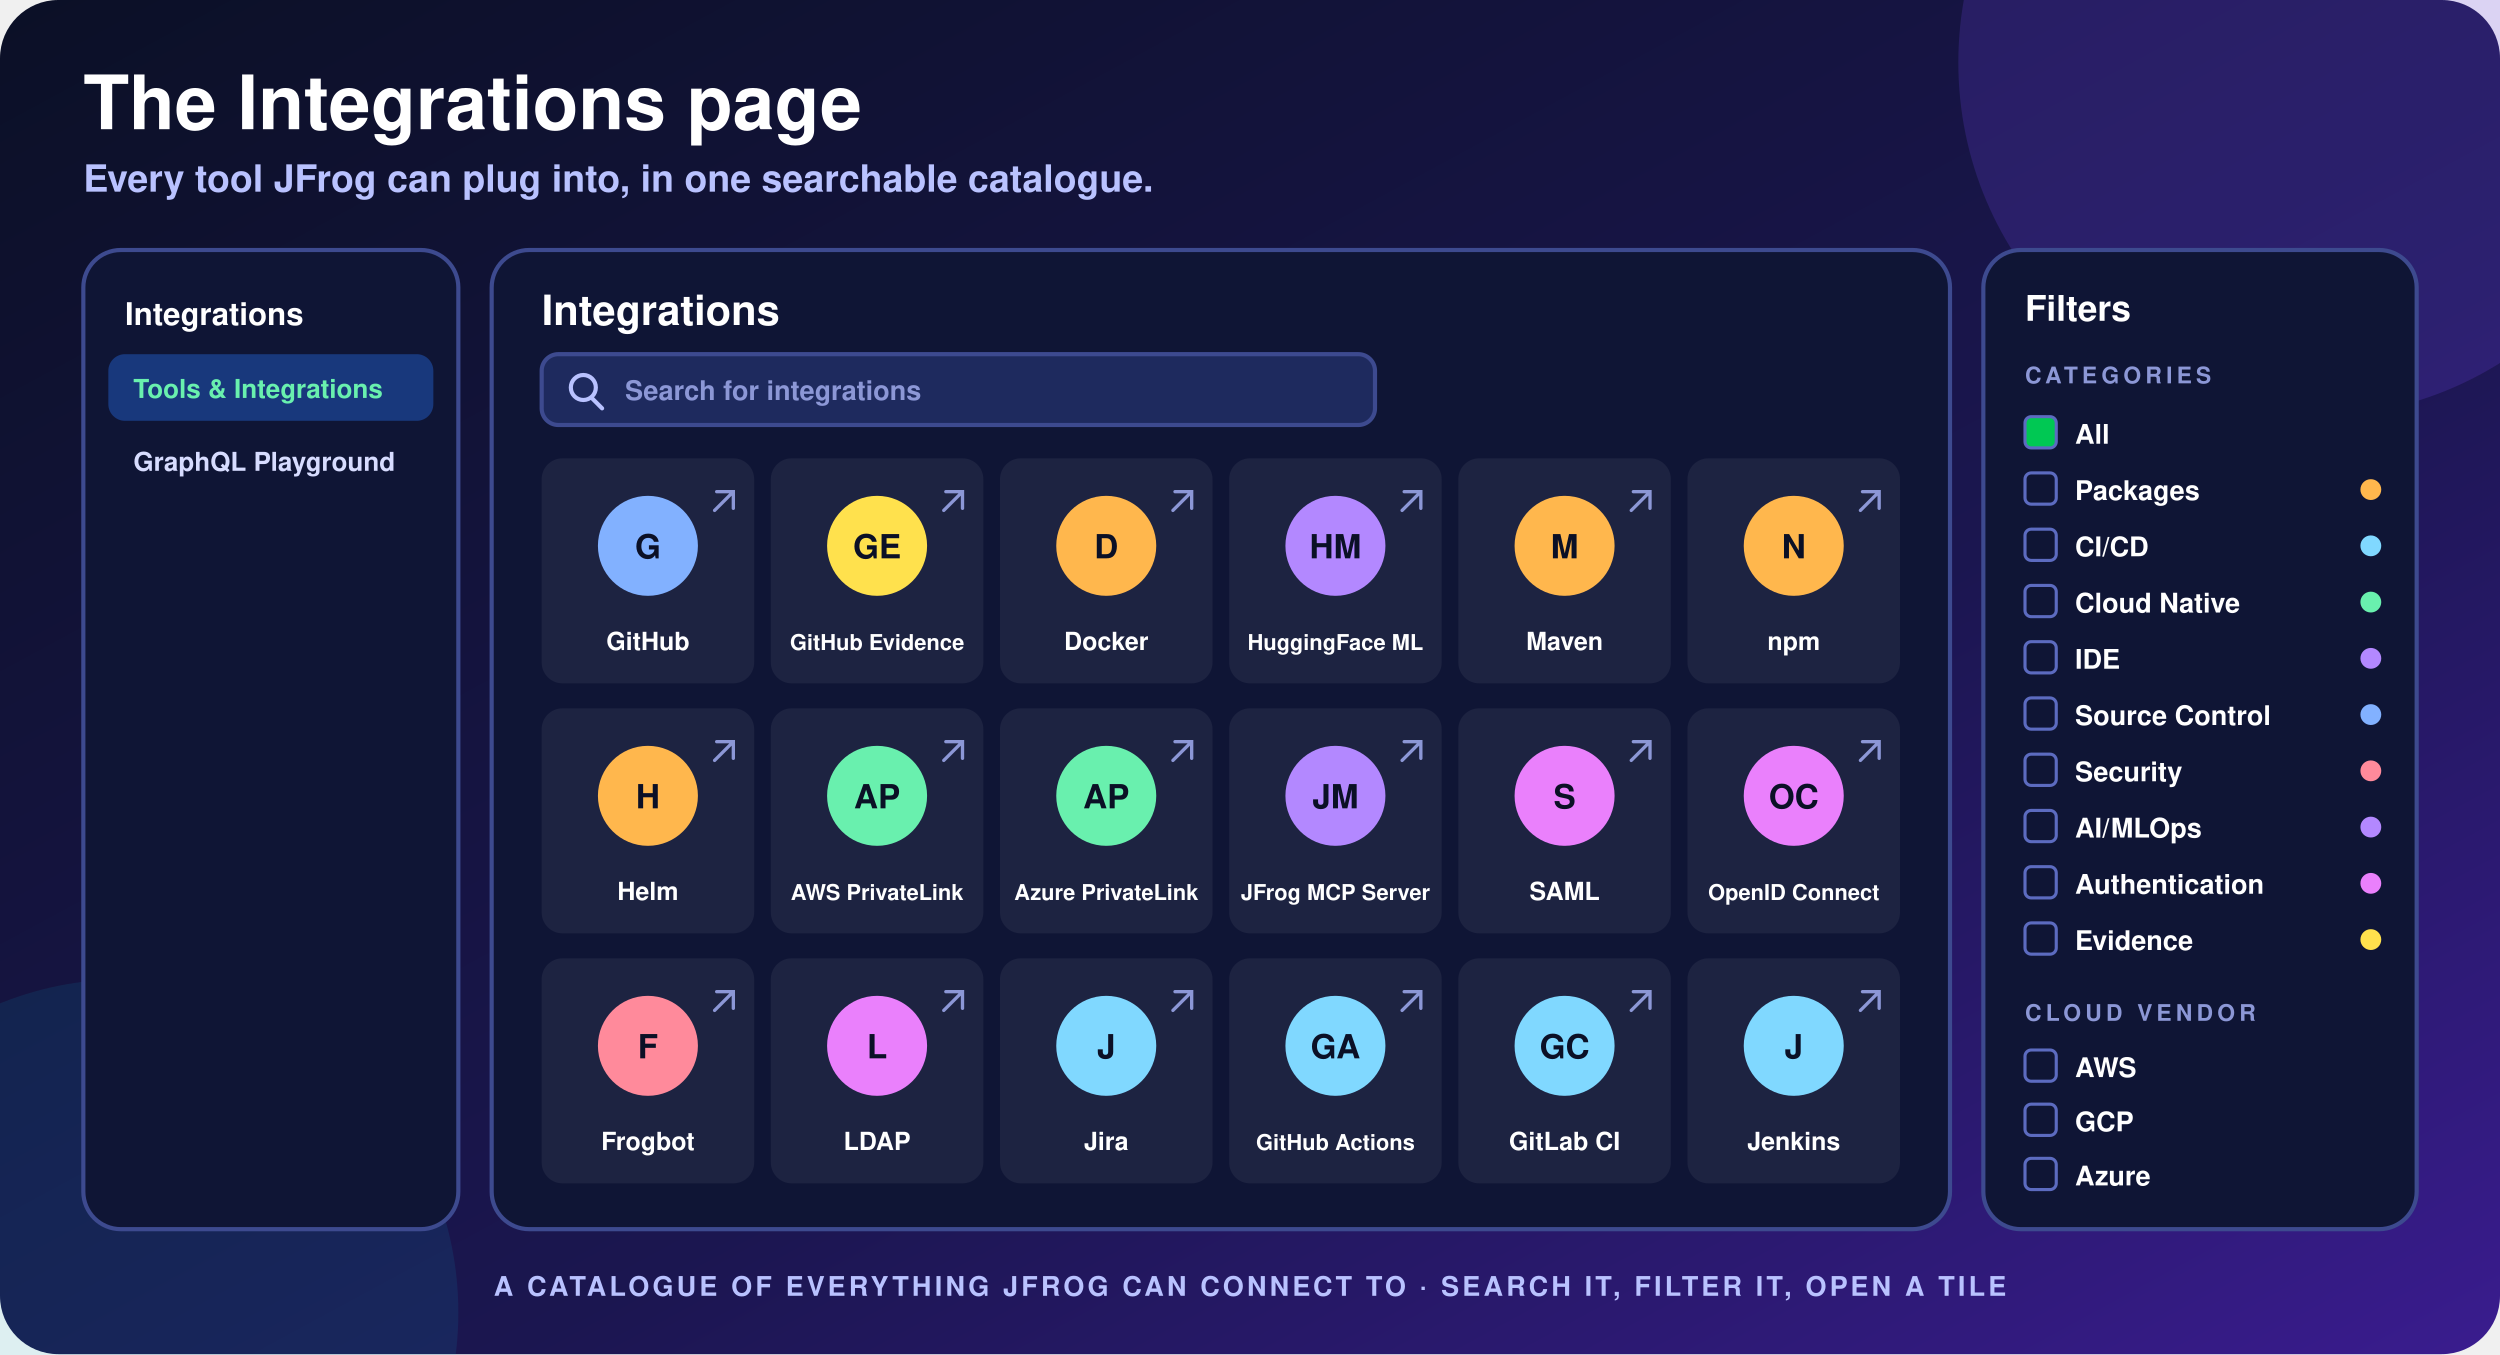
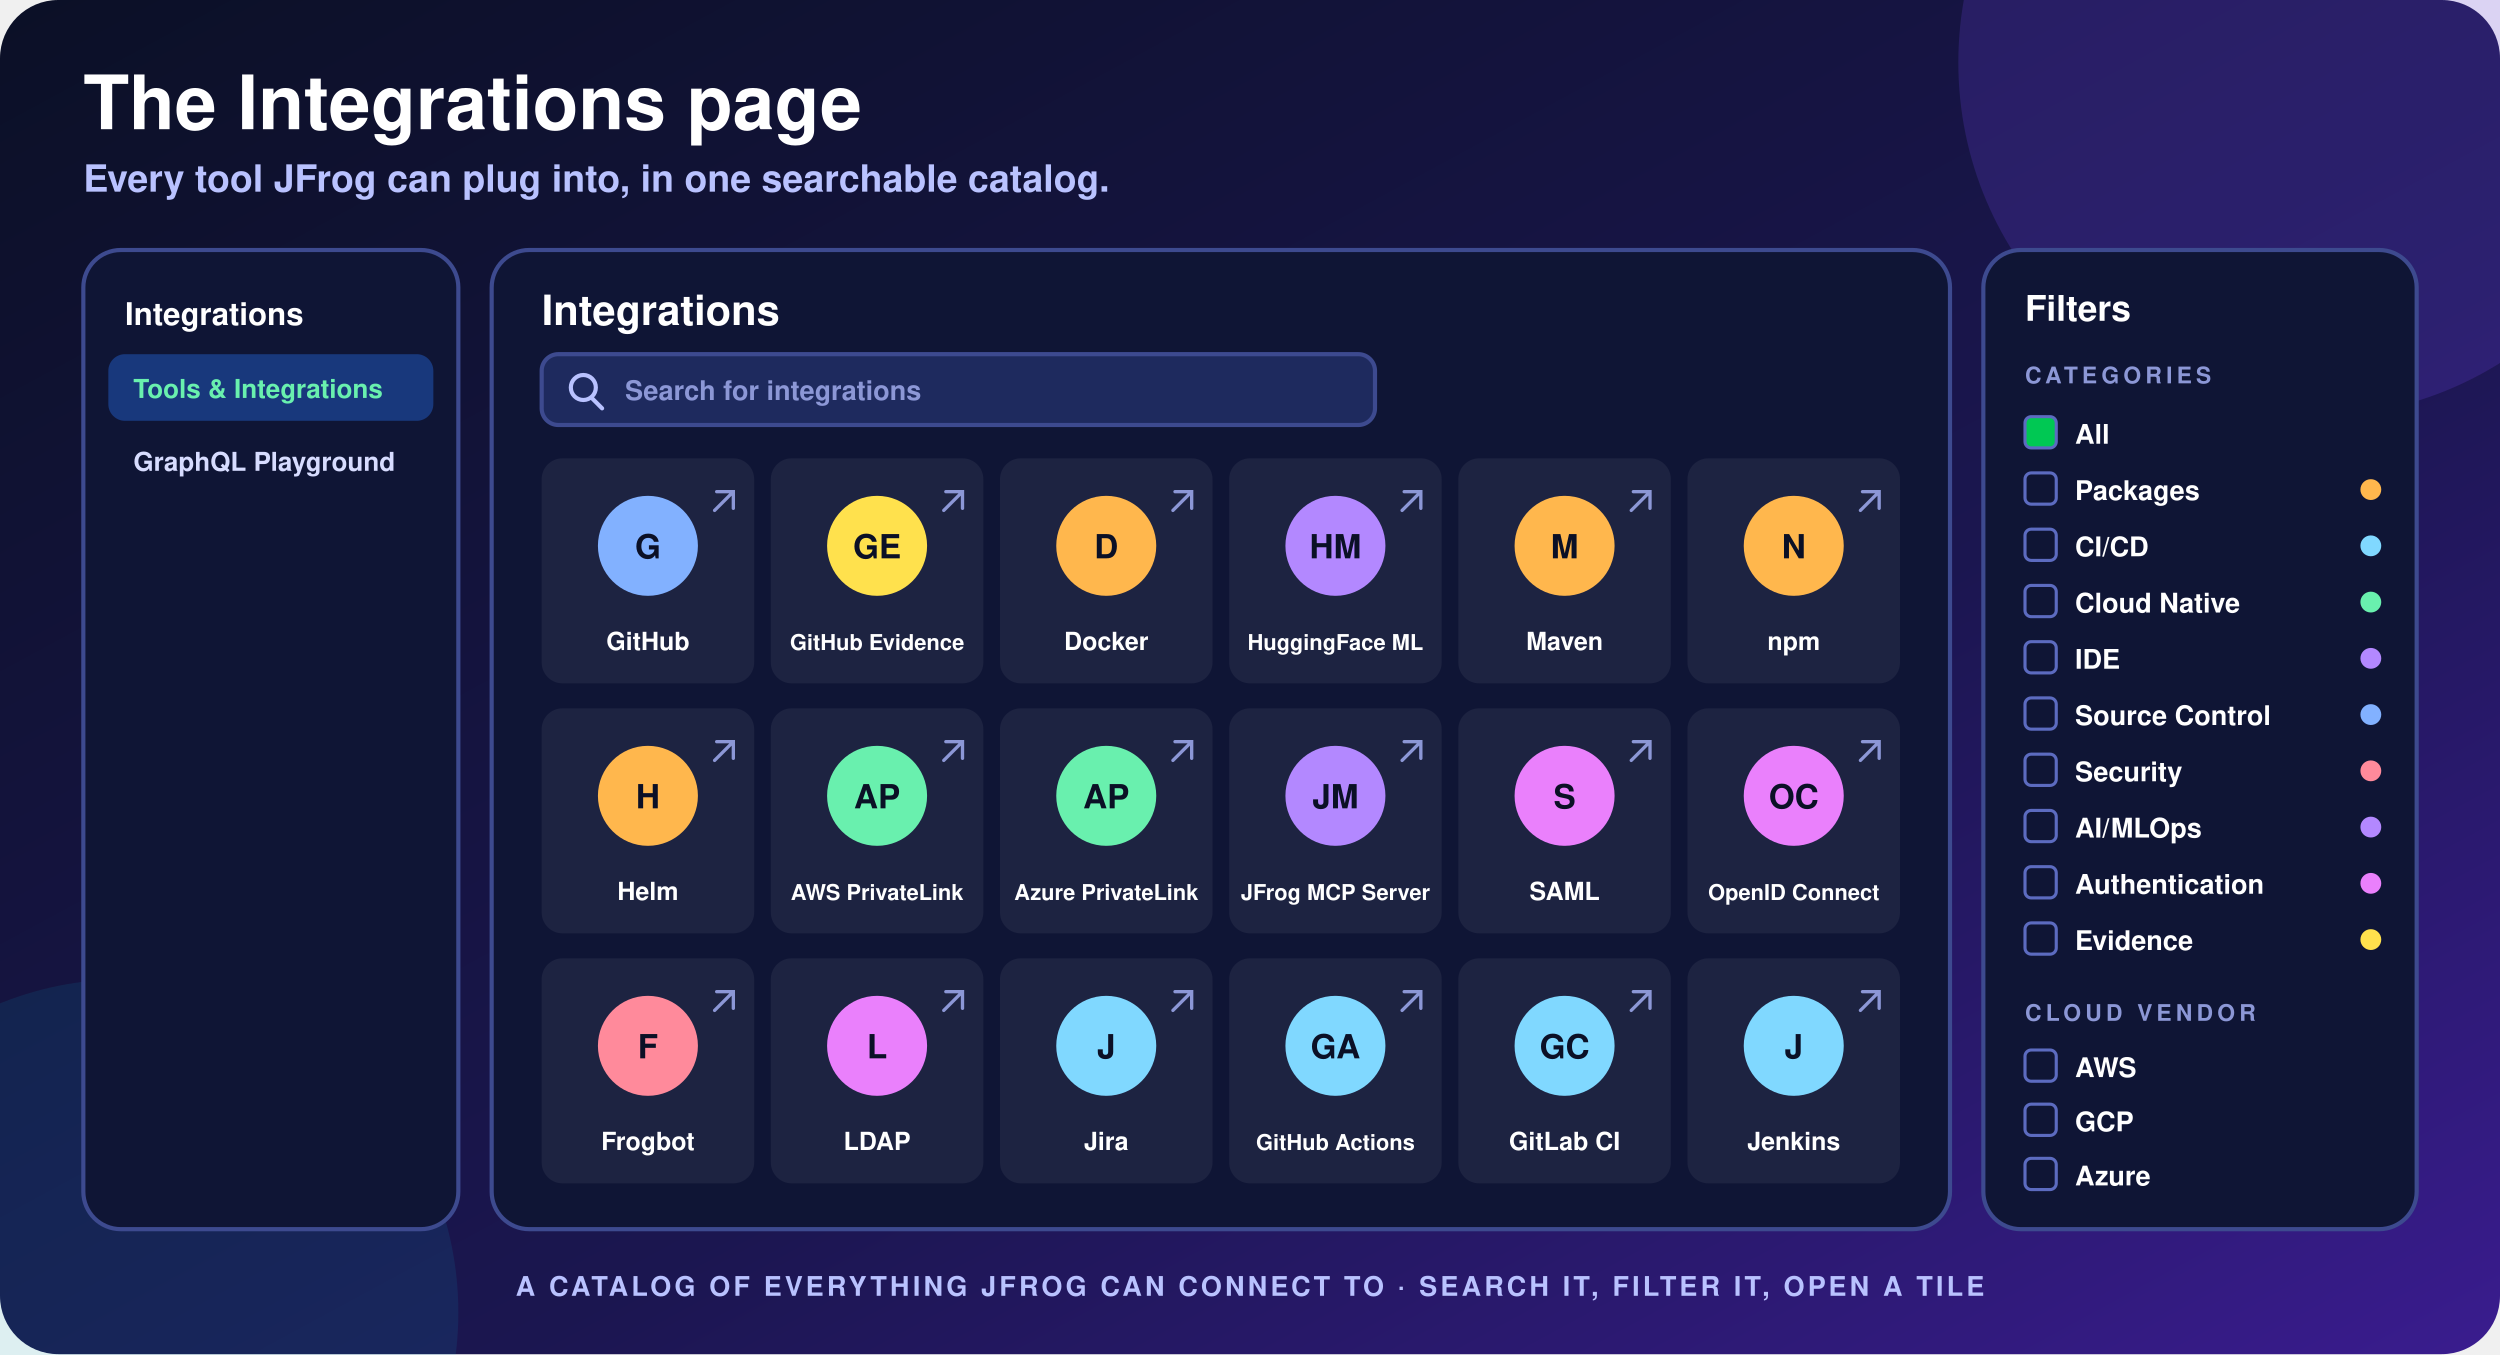
<svg xmlns="http://www.w3.org/2000/svg" viewBox="0 0 1200 650" width="1200" height="650" role="img" aria-label="The Integrations page, simplified. A left submenu offers Tools and Integrations and GraphQL Playground. The main area has a search box and a grid of tiles, each naming a tool such as GitHub, Docker, Maven, npm, Helm, AWS PrivateLink, SAML, OpenID Connect, Frogbot, LDAP, Jira, GitHub Actions, GitLab CI and Jenkins. A filter panel on the right narrows the grid by category - Packages, CI/CD, Cloud Native, IDE, Source Control, Security, AI/MLOps, Authentication, Evidence - and by cloud vendor.">
  <defs>
    <linearGradient id="bg" x1="0" y1="0" x2="1" y2="1">
      <stop offset="0" stop-color="#0B1026" />
      <stop offset=".6" stop-color="#1B1650" />
      <stop offset="1" stop-color="#3A1C8F" />
    </linearGradient>
    <radialGradient id="hub" cx=".5" cy=".4" r=".7">
      <stop offset="0" stop-color="#B9F6CA" />
      <stop offset=".6" stop-color="#00C853" />
      <stop offset="1" stop-color="#00796B" />
    </radialGradient>
  </defs>
  <rect width="1200" height="650" rx="28" fill="url(#bg)" />
  <circle cx="1110" cy="30" r="170" fill="#7C4DFF" opacity=".18" />
  <circle cx="60" cy="630" r="160" fill="#00E5FF" opacity=".08" />
  <text x="40" y="62" font-family="Segoe UI, Helvetica Neue, Helvetica, Arial, sans-serif" font-size="36" font-weight="900" fill="#FFFFFF">The Integrations page</text>
-   <text x="40" y="92" font-family="Segoe UI, Helvetica Neue, Helvetica, Arial, sans-serif" font-size="18" font-weight="600" fill="#B9C2FF">Every tool JFrog can plug into, in one searchable catalogue.</text>
+   <text x="40" y="92" font-family="Segoe UI, Helvetica Neue, Helvetica, Arial, sans-serif" font-size="18" font-weight="600" fill="#B9C2FF">Every tool JFrog can plug into, in one searchable catalog.</text>
  <rect x="40" y="120" width="180" height="470" rx="18" fill="#0F1535" fill-opacity="1" stroke="#3D4A8F" stroke-width="2" />
  <text x="60" y="156" text-anchor="start" font-family="Segoe UI, Helvetica Neue, Helvetica, Arial, sans-serif" font-size="15" font-weight="900" fill="#FFFFFF">Integrations</text>
  <rect x="52" y="170" width="156" height="32" rx="8" fill="#2979FF" fill-opacity="0.35" />
  <text x="64" y="191" text-anchor="start" font-family="Segoe UI, Helvetica Neue, Helvetica, Arial, sans-serif" font-size="12.5" font-weight="800" fill="#69F0AE">Tools &amp; Integrations</text>
  <text x="64" y="226" text-anchor="start" font-family="Segoe UI, Helvetica Neue, Helvetica, Arial, sans-serif" font-size="12.5" font-weight="600" fill="#D7DCFF">GraphQL Playground</text>
  <rect x="236" y="120" width="700" height="470" rx="18" fill="#0F1535" fill-opacity="1" stroke="#3D4A8F" stroke-width="2" />
  <text x="260" y="156" text-anchor="start" font-family="Segoe UI, Helvetica Neue, Helvetica, Arial, sans-serif" font-size="20" font-weight="900" fill="#FFFFFF">Integrations</text>
  <rect x="260" y="170" width="400" height="34" rx="8" fill="#1E2A5E" fill-opacity="1" stroke="#3D4A8F" stroke-width="2" />
  <circle cx="280" cy="186" r="6" fill="none" stroke="#B9C2FF" stroke-width="2" />
  <line x1="284" y1="191" x2="289" y2="196" stroke="#B9C2FF" stroke-width="2" stroke-linecap="round" />
  <text x="300" y="192" text-anchor="start" font-family="Segoe UI, Helvetica Neue, Helvetica, Arial, sans-serif" font-size="13" font-weight="600" fill="#8C97D6">Search for integrations</text>
  <rect x="260" y="220" width="102" height="108" rx="10" fill="#FFFFFF" fill-opacity="0.06" />
  <circle cx="311" cy="262" r="24" fill="#82B1FF" />
  <text x="311" y="268" text-anchor="middle" font-family="Segoe UI, Helvetica Neue, Helvetica, Arial, sans-serif" font-size="16" font-weight="900" fill="#0B1026">G</text>
  <text x="311" y="312" text-anchor="middle" font-family="Segoe UI, Helvetica Neue, Helvetica, Arial, sans-serif" font-size="12" font-weight="700" fill="#FFFFFF">GitHub</text>
  <path d="M 344 236 h 8 v 8 M 352 236 l -9 9" fill="none" stroke="#8C97D6" stroke-width="1.6" stroke-linecap="round" />
  <rect x="370" y="220" width="102" height="108" rx="10" fill="#FFFFFF" fill-opacity="0.06" />
  <circle cx="421" cy="262" r="24" fill="#FFE14D" />
  <text x="421" y="268" text-anchor="middle" font-family="Segoe UI, Helvetica Neue, Helvetica, Arial, sans-serif" font-size="16" font-weight="900" fill="#0B1026">GE</text>
  <text x="421" y="312" text-anchor="middle" font-family="Segoe UI, Helvetica Neue, Helvetica, Arial, sans-serif" font-size="10.5" font-weight="700" fill="#FFFFFF">GitHub Evidence</text>
  <path d="M 454 236 h 8 v 8 M 462 236 l -9 9" fill="none" stroke="#8C97D6" stroke-width="1.6" stroke-linecap="round" />
  <rect x="480" y="220" width="102" height="108" rx="10" fill="#FFFFFF" fill-opacity="0.06" />
  <circle cx="531" cy="262" r="24" fill="#FFB74D" />
  <text x="531" y="268" text-anchor="middle" font-family="Segoe UI, Helvetica Neue, Helvetica, Arial, sans-serif" font-size="16" font-weight="900" fill="#0B1026">D</text>
  <text x="531" y="312" text-anchor="middle" font-family="Segoe UI, Helvetica Neue, Helvetica, Arial, sans-serif" font-size="12" font-weight="700" fill="#FFFFFF">Docker</text>
  <path d="M 564 236 h 8 v 8 M 572 236 l -9 9" fill="none" stroke="#8C97D6" stroke-width="1.6" stroke-linecap="round" />
  <rect x="590" y="220" width="102" height="108" rx="10" fill="#FFFFFF" fill-opacity="0.06" />
  <circle cx="641" cy="262" r="24" fill="#B388FF" />
  <text x="641" y="268" text-anchor="middle" font-family="Segoe UI, Helvetica Neue, Helvetica, Arial, sans-serif" font-size="16" font-weight="900" fill="#0B1026">HM</text>
  <text x="641" y="312" text-anchor="middle" font-family="Segoe UI, Helvetica Neue, Helvetica, Arial, sans-serif" font-size="10.5" font-weight="700" fill="#FFFFFF">HuggingFace ML</text>
  <path d="M 674 236 h 8 v 8 M 682 236 l -9 9" fill="none" stroke="#8C97D6" stroke-width="1.6" stroke-linecap="round" />
  <rect x="700" y="220" width="102" height="108" rx="10" fill="#FFFFFF" fill-opacity="0.06" />
  <circle cx="751" cy="262" r="24" fill="#FFB74D" />
  <text x="751" y="268" text-anchor="middle" font-family="Segoe UI, Helvetica Neue, Helvetica, Arial, sans-serif" font-size="16" font-weight="900" fill="#0B1026">M</text>
  <text x="751" y="312" text-anchor="middle" font-family="Segoe UI, Helvetica Neue, Helvetica, Arial, sans-serif" font-size="12" font-weight="700" fill="#FFFFFF">Maven</text>
  <path d="M 784 236 h 8 v 8 M 792 236 l -9 9" fill="none" stroke="#8C97D6" stroke-width="1.6" stroke-linecap="round" />
  <rect x="810" y="220" width="102" height="108" rx="10" fill="#FFFFFF" fill-opacity="0.06" />
  <circle cx="861" cy="262" r="24" fill="#FFB74D" />
  <text x="861" y="268" text-anchor="middle" font-family="Segoe UI, Helvetica Neue, Helvetica, Arial, sans-serif" font-size="16" font-weight="900" fill="#0B1026">N</text>
  <text x="861" y="312" text-anchor="middle" font-family="Segoe UI, Helvetica Neue, Helvetica, Arial, sans-serif" font-size="12" font-weight="700" fill="#FFFFFF">npm</text>
  <path d="M 894 236 h 8 v 8 M 902 236 l -9 9" fill="none" stroke="#8C97D6" stroke-width="1.6" stroke-linecap="round" />
  <rect x="260" y="340" width="102" height="108" rx="10" fill="#FFFFFF" fill-opacity="0.06" />
  <circle cx="311" cy="382" r="24" fill="#FFB74D" />
  <text x="311" y="388" text-anchor="middle" font-family="Segoe UI, Helvetica Neue, Helvetica, Arial, sans-serif" font-size="16" font-weight="900" fill="#0B1026">H</text>
  <text x="311" y="432" text-anchor="middle" font-family="Segoe UI, Helvetica Neue, Helvetica, Arial, sans-serif" font-size="12" font-weight="700" fill="#FFFFFF">Helm</text>
  <path d="M 344 356 h 8 v 8 M 352 356 l -9 9" fill="none" stroke="#8C97D6" stroke-width="1.6" stroke-linecap="round" />
  <rect x="370" y="340" width="102" height="108" rx="10" fill="#FFFFFF" fill-opacity="0.06" />
  <circle cx="421" cy="382" r="24" fill="#69F0AE" />
  <text x="421" y="388" text-anchor="middle" font-family="Segoe UI, Helvetica Neue, Helvetica, Arial, sans-serif" font-size="16" font-weight="900" fill="#0B1026">AP</text>
  <text x="421" y="432" text-anchor="middle" font-family="Segoe UI, Helvetica Neue, Helvetica, Arial, sans-serif" font-size="10.5" font-weight="700" fill="#FFFFFF">AWS PrivateLink</text>
  <path d="M 454 356 h 8 v 8 M 462 356 l -9 9" fill="none" stroke="#8C97D6" stroke-width="1.6" stroke-linecap="round" />
  <rect x="480" y="340" width="102" height="108" rx="10" fill="#FFFFFF" fill-opacity="0.06" />
  <circle cx="531" cy="382" r="24" fill="#69F0AE" />
  <text x="531" y="388" text-anchor="middle" font-family="Segoe UI, Helvetica Neue, Helvetica, Arial, sans-serif" font-size="16" font-weight="900" fill="#0B1026">AP</text>
  <text x="531" y="432" text-anchor="middle" font-family="Segoe UI, Helvetica Neue, Helvetica, Arial, sans-serif" font-size="10.5" font-weight="700" fill="#FFFFFF">Azure PrivateLink</text>
  <path d="M 564 356 h 8 v 8 M 572 356 l -9 9" fill="none" stroke="#8C97D6" stroke-width="1.6" stroke-linecap="round" />
  <rect x="590" y="340" width="102" height="108" rx="10" fill="#FFFFFF" fill-opacity="0.06" />
  <circle cx="641" cy="382" r="24" fill="#B388FF" />
  <text x="641" y="388" text-anchor="middle" font-family="Segoe UI, Helvetica Neue, Helvetica, Arial, sans-serif" font-size="16" font-weight="900" fill="#0B1026">JM</text>
  <text x="641" y="432" text-anchor="middle" font-family="Segoe UI, Helvetica Neue, Helvetica, Arial, sans-serif" font-size="10.5" font-weight="700" fill="#FFFFFF">JFrog MCP Server</text>
  <path d="M 674 356 h 8 v 8 M 682 356 l -9 9" fill="none" stroke="#8C97D6" stroke-width="1.6" stroke-linecap="round" />
  <rect x="700" y="340" width="102" height="108" rx="10" fill="#FFFFFF" fill-opacity="0.06" />
  <circle cx="751" cy="382" r="24" fill="#EA80FC" />
  <text x="751" y="388" text-anchor="middle" font-family="Segoe UI, Helvetica Neue, Helvetica, Arial, sans-serif" font-size="16" font-weight="900" fill="#0B1026">S</text>
  <text x="751" y="432" text-anchor="middle" font-family="Segoe UI, Helvetica Neue, Helvetica, Arial, sans-serif" font-size="12" font-weight="700" fill="#FFFFFF">SAML</text>
  <path d="M 784 356 h 8 v 8 M 792 356 l -9 9" fill="none" stroke="#8C97D6" stroke-width="1.6" stroke-linecap="round" />
  <rect x="810" y="340" width="102" height="108" rx="10" fill="#FFFFFF" fill-opacity="0.06" />
  <circle cx="861" cy="382" r="24" fill="#EA80FC" />
  <text x="861" y="388" text-anchor="middle" font-family="Segoe UI, Helvetica Neue, Helvetica, Arial, sans-serif" font-size="16" font-weight="900" fill="#0B1026">OC</text>
  <text x="861" y="432" text-anchor="middle" font-family="Segoe UI, Helvetica Neue, Helvetica, Arial, sans-serif" font-size="10.5" font-weight="700" fill="#FFFFFF">OpenID Connect</text>
  <path d="M 894 356 h 8 v 8 M 902 356 l -9 9" fill="none" stroke="#8C97D6" stroke-width="1.6" stroke-linecap="round" />
  <rect x="260" y="460" width="102" height="108" rx="10" fill="#FFFFFF" fill-opacity="0.06" />
  <circle cx="311" cy="502" r="24" fill="#FF8A9B" />
  <text x="311" y="508" text-anchor="middle" font-family="Segoe UI, Helvetica Neue, Helvetica, Arial, sans-serif" font-size="16" font-weight="900" fill="#0B1026">F</text>
  <text x="311" y="552" text-anchor="middle" font-family="Segoe UI, Helvetica Neue, Helvetica, Arial, sans-serif" font-size="12" font-weight="700" fill="#FFFFFF">Frogbot</text>
  <path d="M 344 476 h 8 v 8 M 352 476 l -9 9" fill="none" stroke="#8C97D6" stroke-width="1.6" stroke-linecap="round" />
  <rect x="370" y="460" width="102" height="108" rx="10" fill="#FFFFFF" fill-opacity="0.06" />
  <circle cx="421" cy="502" r="24" fill="#EA80FC" />
  <text x="421" y="508" text-anchor="middle" font-family="Segoe UI, Helvetica Neue, Helvetica, Arial, sans-serif" font-size="16" font-weight="900" fill="#0B1026">L</text>
  <text x="421" y="552" text-anchor="middle" font-family="Segoe UI, Helvetica Neue, Helvetica, Arial, sans-serif" font-size="12" font-weight="700" fill="#FFFFFF">LDAP</text>
  <path d="M 454 476 h 8 v 8 M 462 476 l -9 9" fill="none" stroke="#8C97D6" stroke-width="1.6" stroke-linecap="round" />
  <rect x="480" y="460" width="102" height="108" rx="10" fill="#FFFFFF" fill-opacity="0.06" />
  <circle cx="531" cy="502" r="24" fill="#80D8FF" />
  <text x="531" y="508" text-anchor="middle" font-family="Segoe UI, Helvetica Neue, Helvetica, Arial, sans-serif" font-size="16" font-weight="900" fill="#0B1026">J</text>
  <text x="531" y="552" text-anchor="middle" font-family="Segoe UI, Helvetica Neue, Helvetica, Arial, sans-serif" font-size="12" font-weight="700" fill="#FFFFFF">Jira</text>
  <path d="M 564 476 h 8 v 8 M 572 476 l -9 9" fill="none" stroke="#8C97D6" stroke-width="1.6" stroke-linecap="round" />
  <rect x="590" y="460" width="102" height="108" rx="10" fill="#FFFFFF" fill-opacity="0.06" />
  <circle cx="641" cy="502" r="24" fill="#80D8FF" />
  <text x="641" y="508" text-anchor="middle" font-family="Segoe UI, Helvetica Neue, Helvetica, Arial, sans-serif" font-size="16" font-weight="900" fill="#0B1026">GA</text>
  <text x="641" y="552" text-anchor="middle" font-family="Segoe UI, Helvetica Neue, Helvetica, Arial, sans-serif" font-size="10.5" font-weight="700" fill="#FFFFFF">GitHub Actions</text>
  <path d="M 674 476 h 8 v 8 M 682 476 l -9 9" fill="none" stroke="#8C97D6" stroke-width="1.6" stroke-linecap="round" />
  <rect x="700" y="460" width="102" height="108" rx="10" fill="#FFFFFF" fill-opacity="0.06" />
  <circle cx="751" cy="502" r="24" fill="#80D8FF" />
  <text x="751" y="508" text-anchor="middle" font-family="Segoe UI, Helvetica Neue, Helvetica, Arial, sans-serif" font-size="16" font-weight="900" fill="#0B1026">GC</text>
  <text x="751" y="552" text-anchor="middle" font-family="Segoe UI, Helvetica Neue, Helvetica, Arial, sans-serif" font-size="12" font-weight="700" fill="#FFFFFF">GitLab CI</text>
  <path d="M 784 476 h 8 v 8 M 792 476 l -9 9" fill="none" stroke="#8C97D6" stroke-width="1.6" stroke-linecap="round" />
  <rect x="810" y="460" width="102" height="108" rx="10" fill="#FFFFFF" fill-opacity="0.06" />
  <circle cx="861" cy="502" r="24" fill="#80D8FF" />
  <text x="861" y="508" text-anchor="middle" font-family="Segoe UI, Helvetica Neue, Helvetica, Arial, sans-serif" font-size="16" font-weight="900" fill="#0B1026">J</text>
  <text x="861" y="552" text-anchor="middle" font-family="Segoe UI, Helvetica Neue, Helvetica, Arial, sans-serif" font-size="12" font-weight="700" fill="#FFFFFF">Jenkins</text>
  <path d="M 894 476 h 8 v 8 M 902 476 l -9 9" fill="none" stroke="#8C97D6" stroke-width="1.6" stroke-linecap="round" />
  <rect x="952" y="120" width="208" height="470" rx="18" fill="#0F1535" fill-opacity="1" stroke="#3D4A8F" stroke-width="2" />
  <text x="972" y="154" text-anchor="start" font-family="Segoe UI, Helvetica Neue, Helvetica, Arial, sans-serif" font-size="17" font-weight="900" fill="#FFFFFF">Filters</text>
  <text x="972" y="184" text-anchor="start" font-family="Segoe UI, Helvetica Neue, Helvetica, Arial, sans-serif" font-size="11" font-weight="900" fill="#8C97D6" letter-spacing="2">CATEGORIES</text>
  <rect x="972" y="200" width="15" height="15" rx="3" fill="#00C853" stroke="#5C6BC0" stroke-width="1.5" />
  <text x="996" y="213" text-anchor="start" font-family="Segoe UI, Helvetica Neue, Helvetica, Arial, sans-serif" font-size="13" font-weight="600" fill="#FFFFFF">All</text>
  <rect x="972" y="227" width="15" height="15" rx="3" fill="none" stroke="#5C6BC0" stroke-width="1.5" />
  <text x="996" y="240" text-anchor="start" font-family="Segoe UI, Helvetica Neue, Helvetica, Arial, sans-serif" font-size="13" font-weight="600" fill="#FFFFFF">Packages</text>
  <circle cx="1138" cy="235" r="5" fill="#FFB74D" />
  <rect x="972" y="254" width="15" height="15" rx="3" fill="none" stroke="#5C6BC0" stroke-width="1.5" />
  <text x="996" y="267" text-anchor="start" font-family="Segoe UI, Helvetica Neue, Helvetica, Arial, sans-serif" font-size="13" font-weight="600" fill="#FFFFFF">CI/CD</text>
  <circle cx="1138" cy="262" r="5" fill="#80D8FF" />
  <rect x="972" y="281" width="15" height="15" rx="3" fill="none" stroke="#5C6BC0" stroke-width="1.5" />
  <text x="996" y="294" text-anchor="start" font-family="Segoe UI, Helvetica Neue, Helvetica, Arial, sans-serif" font-size="13" font-weight="600" fill="#FFFFFF">Cloud Native</text>
  <circle cx="1138" cy="289" r="5" fill="#69F0AE" />
  <rect x="972" y="308" width="15" height="15" rx="3" fill="none" stroke="#5C6BC0" stroke-width="1.5" />
  <text x="996" y="321" text-anchor="start" font-family="Segoe UI, Helvetica Neue, Helvetica, Arial, sans-serif" font-size="13" font-weight="600" fill="#FFFFFF">IDE</text>
  <circle cx="1138" cy="316" r="5" fill="#B388FF" />
  <rect x="972" y="335" width="15" height="15" rx="3" fill="none" stroke="#5C6BC0" stroke-width="1.5" />
  <text x="996" y="348" text-anchor="start" font-family="Segoe UI, Helvetica Neue, Helvetica, Arial, sans-serif" font-size="13" font-weight="600" fill="#FFFFFF">Source Control</text>
  <circle cx="1138" cy="343" r="5" fill="#82B1FF" />
  <rect x="972" y="362" width="15" height="15" rx="3" fill="none" stroke="#5C6BC0" stroke-width="1.5" />
  <text x="996" y="375" text-anchor="start" font-family="Segoe UI, Helvetica Neue, Helvetica, Arial, sans-serif" font-size="13" font-weight="600" fill="#FFFFFF">Security</text>
  <circle cx="1138" cy="370" r="5" fill="#FF8A9B" />
  <rect x="972" y="389" width="15" height="15" rx="3" fill="none" stroke="#5C6BC0" stroke-width="1.5" />
  <text x="996" y="402" text-anchor="start" font-family="Segoe UI, Helvetica Neue, Helvetica, Arial, sans-serif" font-size="13" font-weight="600" fill="#FFFFFF">AI/MLOps</text>
  <circle cx="1138" cy="397" r="5" fill="#B388FF" />
  <rect x="972" y="416" width="15" height="15" rx="3" fill="none" stroke="#5C6BC0" stroke-width="1.5" />
  <text x="996" y="429" text-anchor="start" font-family="Segoe UI, Helvetica Neue, Helvetica, Arial, sans-serif" font-size="13" font-weight="600" fill="#FFFFFF">Authentication</text>
  <circle cx="1138" cy="424" r="5" fill="#EA80FC" />
  <rect x="972" y="443" width="15" height="15" rx="3" fill="none" stroke="#5C6BC0" stroke-width="1.5" />
  <text x="996" y="456" text-anchor="start" font-family="Segoe UI, Helvetica Neue, Helvetica, Arial, sans-serif" font-size="13" font-weight="600" fill="#FFFFFF">Evidence</text>
  <circle cx="1138" cy="451" r="5" fill="#FFE14D" />
  <text x="972" y="490" text-anchor="start" font-family="Segoe UI, Helvetica Neue, Helvetica, Arial, sans-serif" font-size="11" font-weight="900" fill="#8C97D6" letter-spacing="2">CLOUD VENDOR</text>
  <rect x="972" y="504" width="15" height="15" rx="3" fill="none" stroke="#5C6BC0" stroke-width="1.5" />
  <text x="996" y="517" text-anchor="start" font-family="Segoe UI, Helvetica Neue, Helvetica, Arial, sans-serif" font-size="13" font-weight="600" fill="#FFFFFF">AWS</text>
  <rect x="972" y="530" width="15" height="15" rx="3" fill="none" stroke="#5C6BC0" stroke-width="1.5" />
  <text x="996" y="543" text-anchor="start" font-family="Segoe UI, Helvetica Neue, Helvetica, Arial, sans-serif" font-size="13" font-weight="600" fill="#FFFFFF">GCP</text>
  <rect x="972" y="556" width="15" height="15" rx="3" fill="none" stroke="#5C6BC0" stroke-width="1.5" />
  <text x="996" y="569" text-anchor="start" font-family="Segoe UI, Helvetica Neue, Helvetica, Arial, sans-serif" font-size="13" font-weight="600" fill="#FFFFFF">Azure</text>
-   <text x="600" y="622" text-anchor="middle" font-family="Segoe UI, Helvetica Neue, Helvetica, Arial, sans-serif" font-size="13" font-weight="800" fill="#B9C2FF" letter-spacing="1.5">A CATALOGUE OF EVERYTHING JFROG CAN CONNECT TO  ·  SEARCH IT, FILTER IT, OPEN A TILE</text>
+   <text x="600" y="622" text-anchor="middle" font-family="Segoe UI, Helvetica Neue, Helvetica, Arial, sans-serif" font-size="13" font-weight="800" fill="#B9C2FF" letter-spacing="1.5">A CATALOG OF EVERYTHING JFROG CAN CONNECT TO  ·  SEARCH IT, FILTER IT, OPEN A TILE</text>
</svg>
